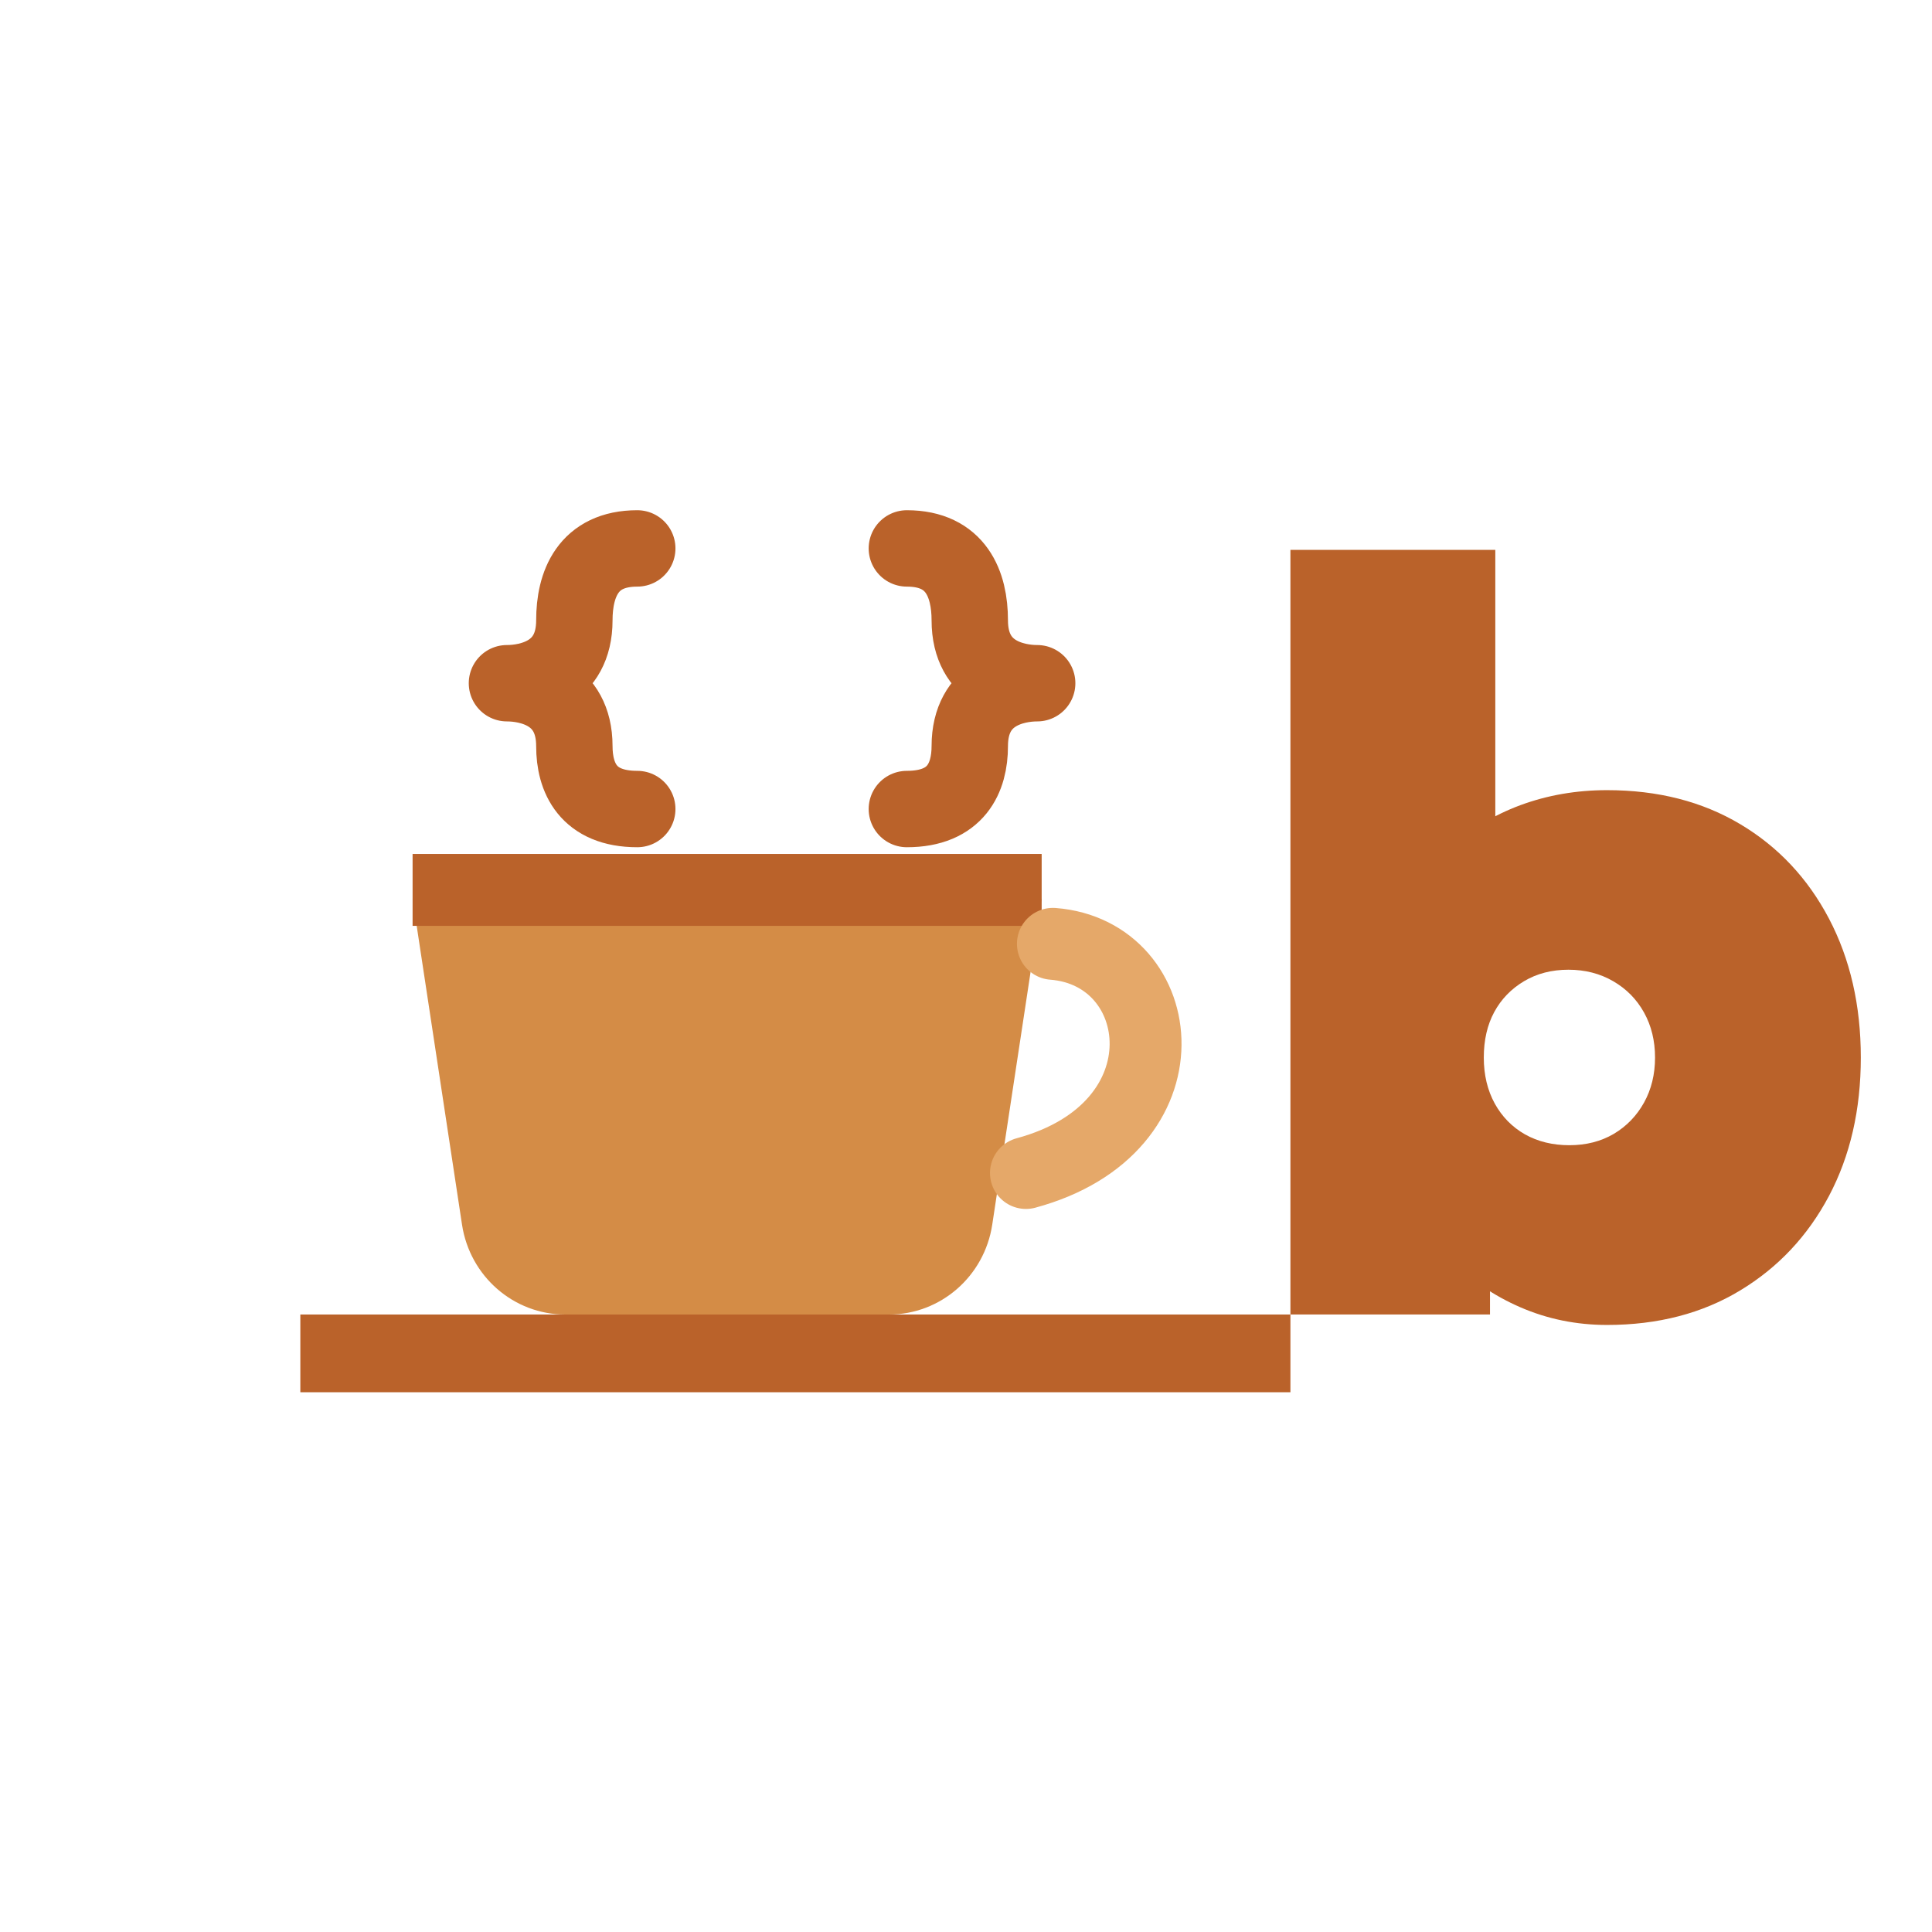
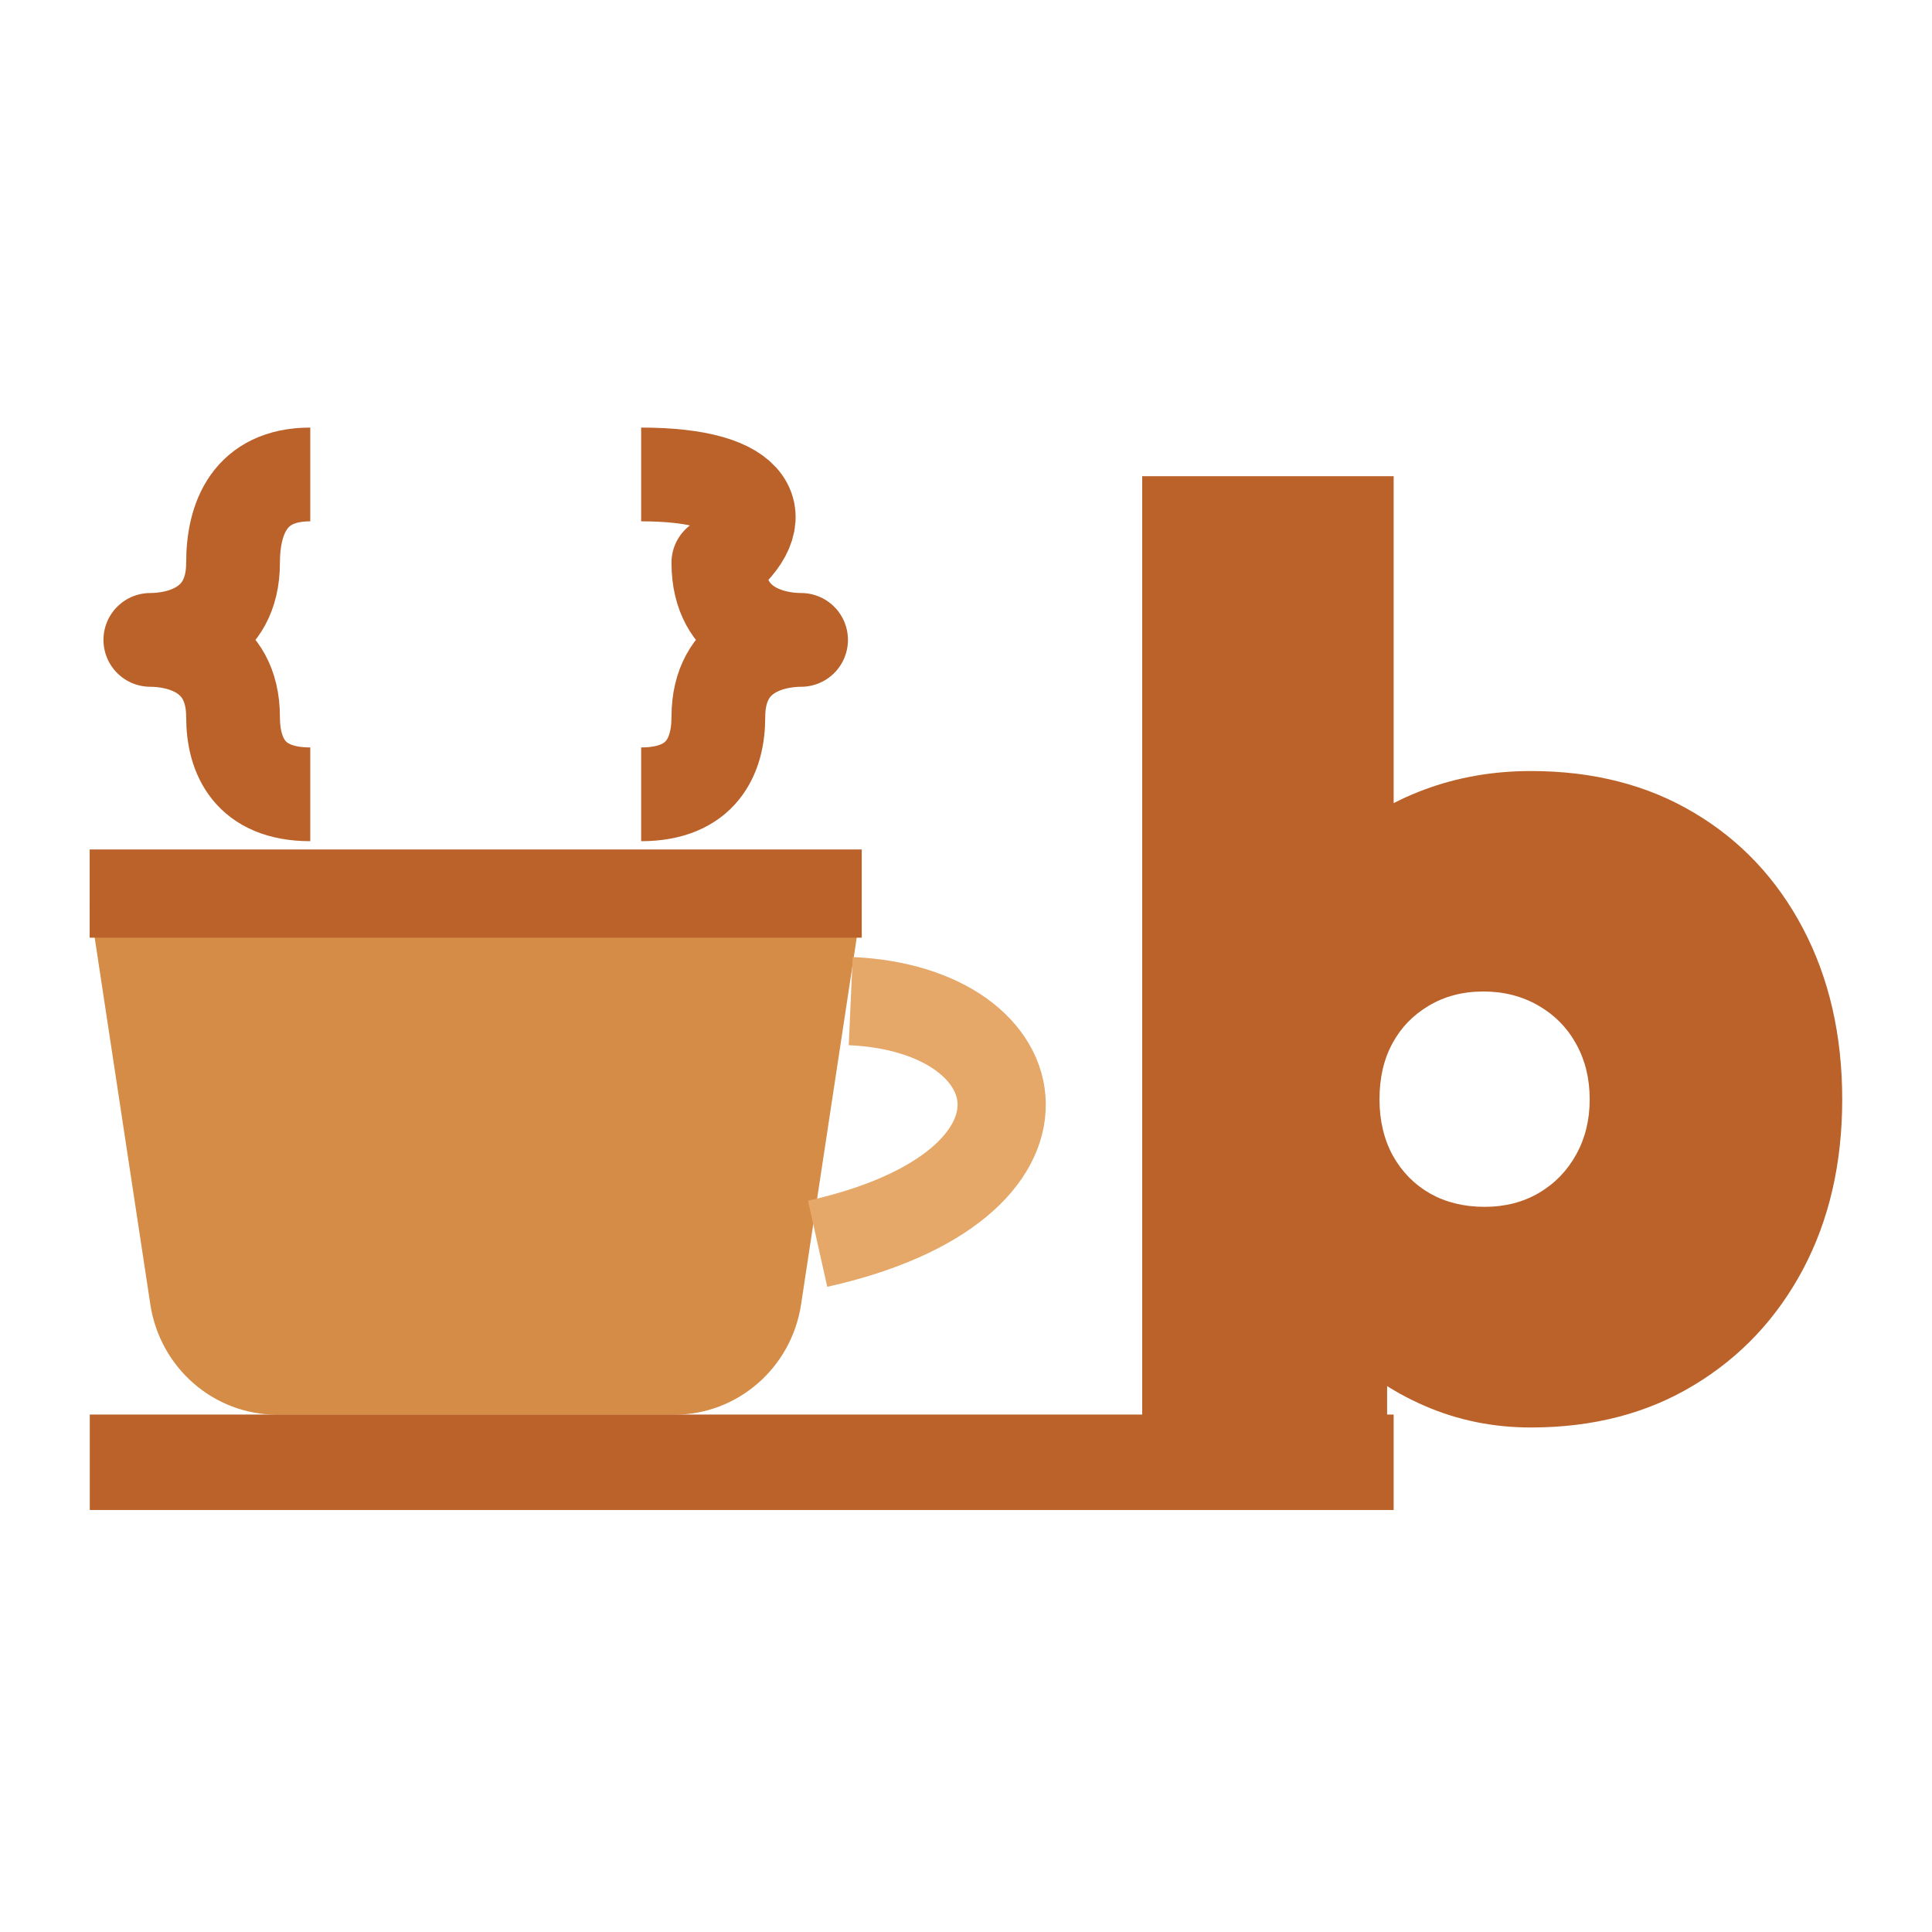
<svg xmlns="http://www.w3.org/2000/svg" viewBox="0 0 109.1 109.1" fill="none" role="img" aria-label="Brew">
-   <g transform="translate(3.00,12.70) scale(1.2687)">
+   <g transform="translate(-19.85,4.37) scale(1.5571)">
    <path fill="#D48C46" d="M16 30h28l-2.2 14.5c-.35 2.3-2.3 4-4.6 4H22.8c-2.3 0-4.25-1.7-4.6-4L16 30z" />
    <path fill="#BA622A" d="M16 28h28v3.2H16z" />
-     <path fill="none" stroke="#E5A869" stroke-width="3.2" stroke-linecap="round" d="M44.5 32c5.2.4 6.2 8.2-1.2 10.2" />
-     <path fill="none" stroke="#BA622A" stroke-width="3.4" stroke-linecap="round" stroke-linejoin="round" d="M26 26c-2.2 0-2.8-1.4-2.8-2.8 0-2.4-2-2.8-3-2.8 1 0 3-.4 3-2.8C23.2 16 23.8 14.4 26 14.4" />
-     <path fill="none" stroke="#BA622A" stroke-width="3.4" stroke-linecap="round" stroke-linejoin="round" d="M38 26c2.2 0 2.8-1.4 2.8-2.8 0-2.4 2-2.8 3-2.8-1 0-3-.4-3-2.8C40.8 16 40.2 14.4 38 14.4" />
+     <path fill="none" stroke="#E5A869" stroke-width="3.2" stroke-linecap="butt" stroke-linejoin="miter" d="M43.6 33.5C50.4 33.8 51.8 40.2 42.4 42.3" />
+     <path fill="none" stroke="#BA622A" stroke-width="3.4" stroke-linecap="butt" stroke-linejoin="round" d="M24 26c-2.2 0-2.8-1.4-2.8-2.8 0-2.4-2-2.8-3-2.8 1 0 3-.4 3-2.8C21.2 16 21.8 14.4 24 14.4" />
+     <path fill="none" stroke="#BA622A" stroke-width="3.4" stroke-linecap="butt" stroke-linejoin="round" d="M36 26c2.2 0 2.8-1.4 2.8-2.8 0-2.4 2-2.8 3-2.8-1 0-3-.4-3-2.8C40.8 16 40.2 14.4 36 14.4" />
  </g>
-   <path fill="#BA622A" d="M90.75 74.82Q88.15 74.82 85.85 73.82Q83.55 72.82 81.96 71.13Q80.37 69.45 79.89 67.45V51.40Q80.37 49.40 81.96 47.86Q83.55 46.33 85.85 45.47Q88.15 44.62 90.75 44.62Q95.05 44.62 98.27 46.54Q101.48 48.45 103.28 51.87Q105.08 55.30 105.08 59.72Q105.08 64.14 103.28 67.54Q101.48 70.93 98.27 72.87Q95.05 74.82 90.75 74.82ZM72.87 74.23V31.05H84.44V52.35L82.55 59.37L84.14 66.44V74.23ZM88.62 64.67Q90.04 64.67 91.13 64.03Q92.22 63.38 92.84 62.26Q93.46 61.14 93.46 59.72Q93.46 58.30 92.84 57.18Q92.22 56.06 91.10 55.41Q89.98 54.76 88.57 54.76Q87.15 54.76 86.06 55.41Q84.97 56.06 84.38 57.15Q83.79 58.24 83.79 59.72Q83.79 61.19 84.41 62.32Q85.03 63.44 86.12 64.06Q87.21 64.67 88.62 64.67Z" />
-   <path fill="#BA622A" d="M16.96 74.23H72.87v4.39H16.96Z" />
+   <path fill="#BA622A" d="M86.45 80.61Q83.25 80.61 80.43 79.38Q77.61 78.15 75.66 76.08Q73.71 74.02 73.12 71.56V51.86Q73.71 49.41 75.66 47.52Q77.61 45.64 80.43 44.59Q83.25 43.54 86.45 43.54Q91.72 43.54 95.67 45.90Q99.61 48.24 101.82 52.44Q104.03 56.65 104.03 62.08Q104.03 67.50 101.82 71.67Q99.61 75.83 95.67 78.21Q91.72 80.61 86.45 80.61ZM64.50 80.87V26.89H78.70V53.03L76.38 61.65L78.33 70.32V80.87ZM83.83 68.15Q85.57 68.15 86.91 67.36Q88.25 66.57 89.01 65.19Q89.77 63.82 89.77 62.08Q89.77 60.33 89.01 58.96Q88.25 57.58 86.88 56.79Q85.50 55.99 83.77 55.99Q82.03 55.99 80.69 56.79Q79.35 57.58 78.63 58.92Q77.90 60.26 77.90 62.08Q77.90 63.88 78.66 65.27Q79.43 66.64 80.76 67.40Q82.10 68.15 83.83 68.15Z" />
+   <path fill="#BA622A" d="M5.07 79.88H78.70v5.39H5.07Z" />
</svg>
